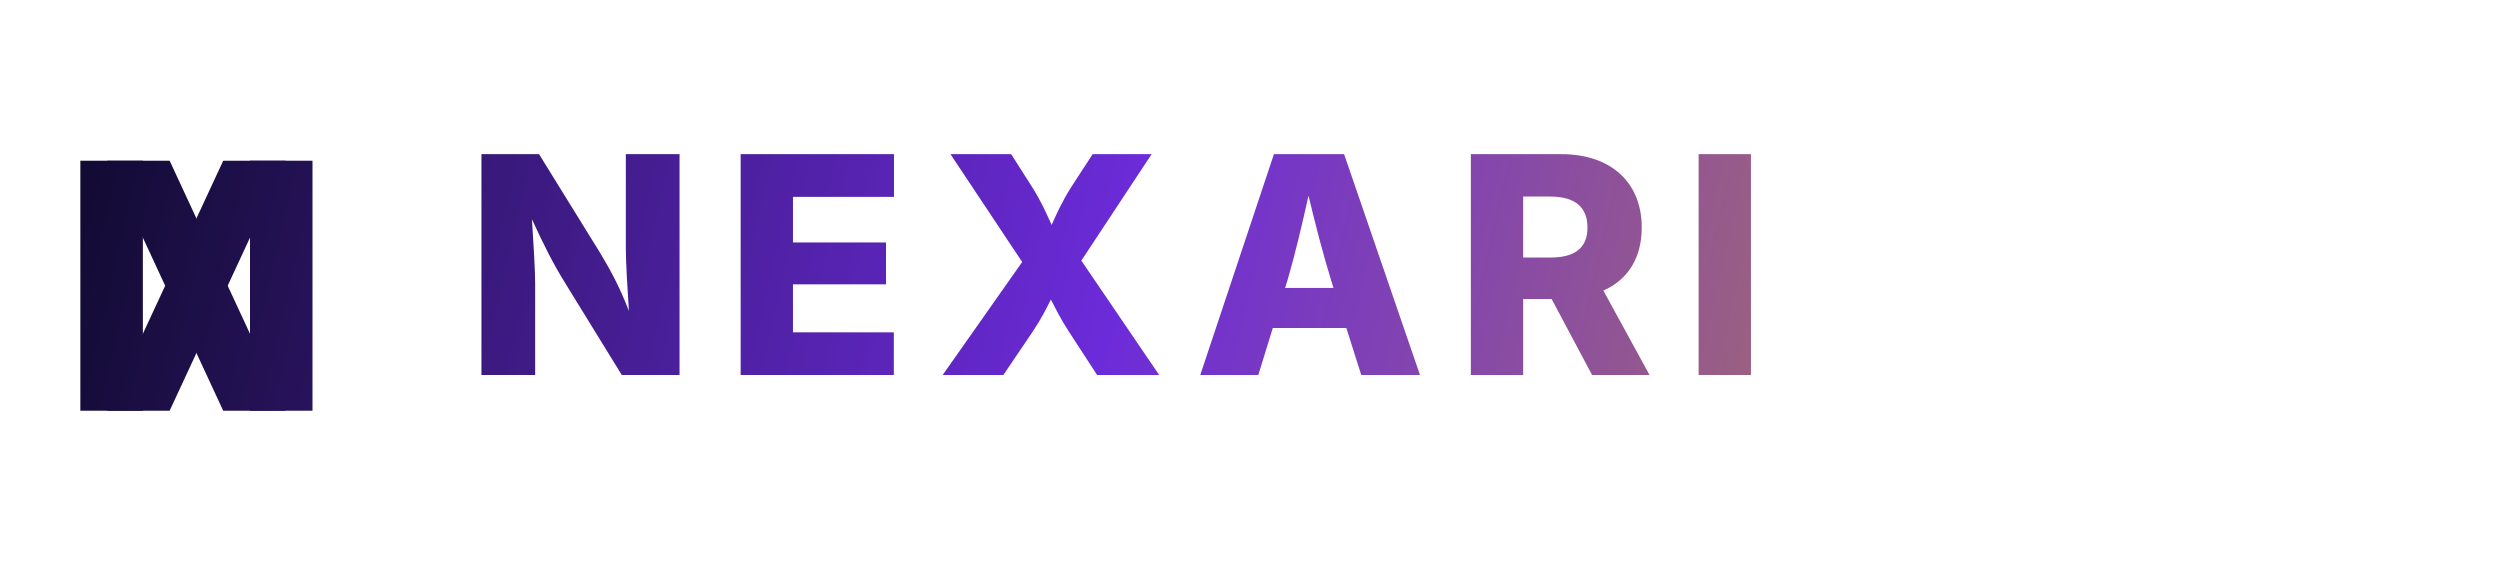
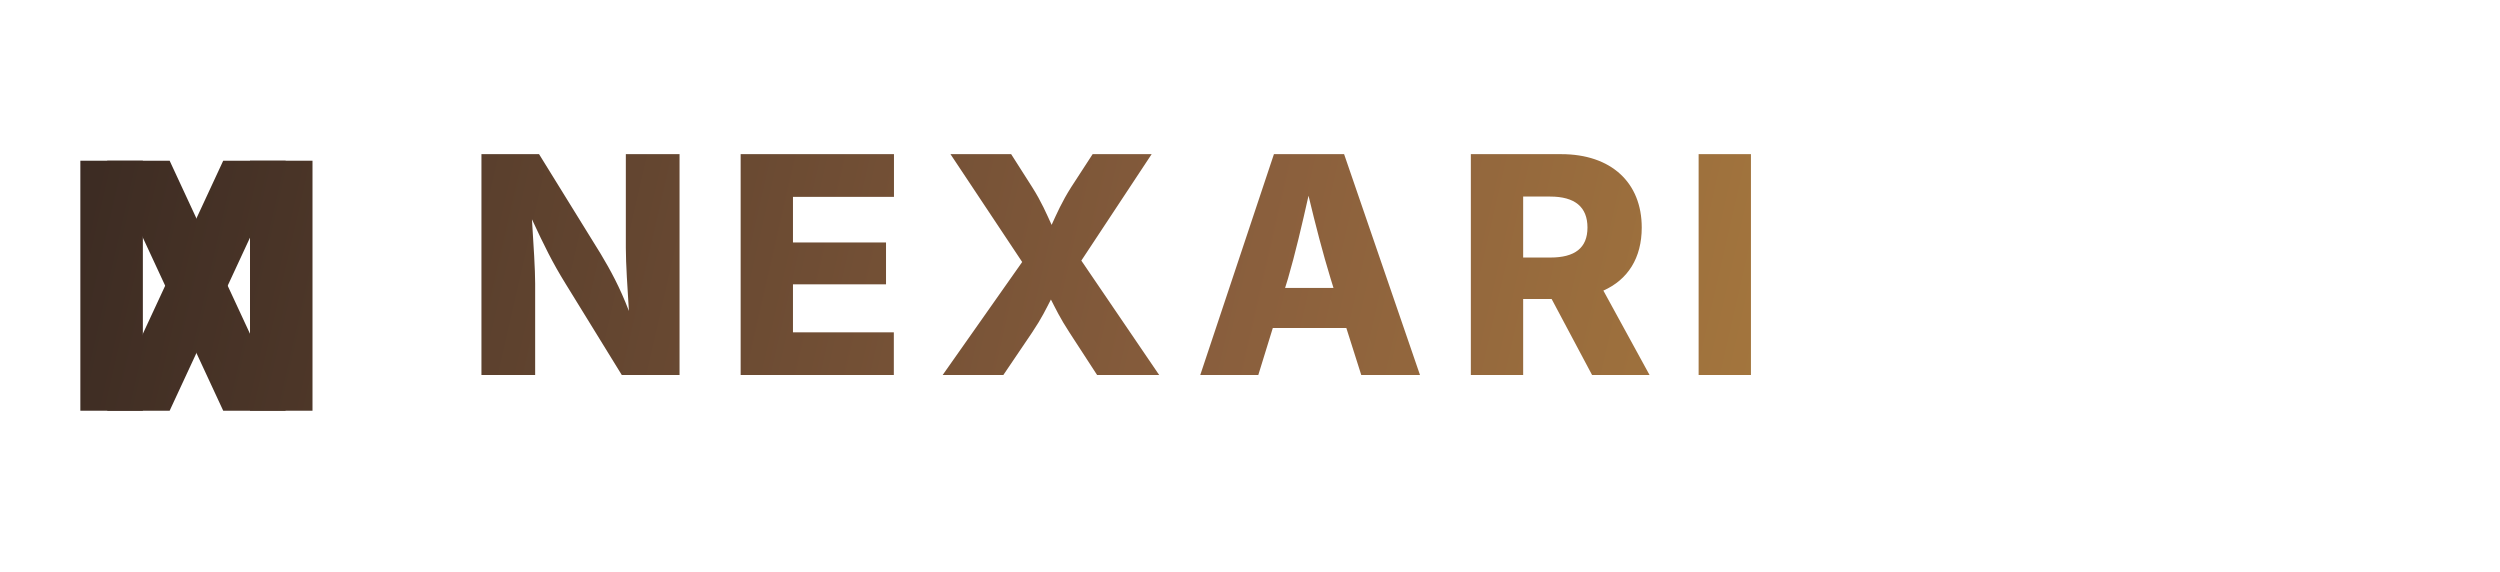
<svg xmlns="http://www.w3.org/2000/svg" viewBox="0 0 280 64">
  <defs>
    <linearGradient id="nexari-gradient" x1="0" y1="0" x2="280" y2="64" gradientUnits="userSpaceOnUse">
-       <stop offset="0%" stop-color="#0F0A2E" />
-       <stop offset="45%" stop-color="#6C2BD9" />
-       <stop offset="100%" stop-color="#D4A017" />
+       <stop offset="0%" stop-color="#3A2A22" />
+       <stop offset="50%" stop-color="#8A5F3D" />
+       <stop offset="100%" stop-color="#C8963E" />
    </linearGradient>
  </defs>
  <g transform="translate(6, 16)" fill="url(#nexari-gradient)">
    <polygon points="3,2 10,2 10,30 3,30" />
    <polygon points="22,2 29,2 29,30 22,30" />
    <polygon points="6,2 13,2 26,30 19,30" />
    <polygon points="19,2 26,2 13,30 6,30" />
  </g>
  <text x="52" y="42" font-family="'Inter', 'SF Pro Display', -apple-system, BlinkMacSystemFont, 'Segoe UI', Roboto, sans-serif" font-size="34" font-weight="800" letter-spacing="3" fill="url(#nexari-gradient)">NEXARI</text>
</svg>
